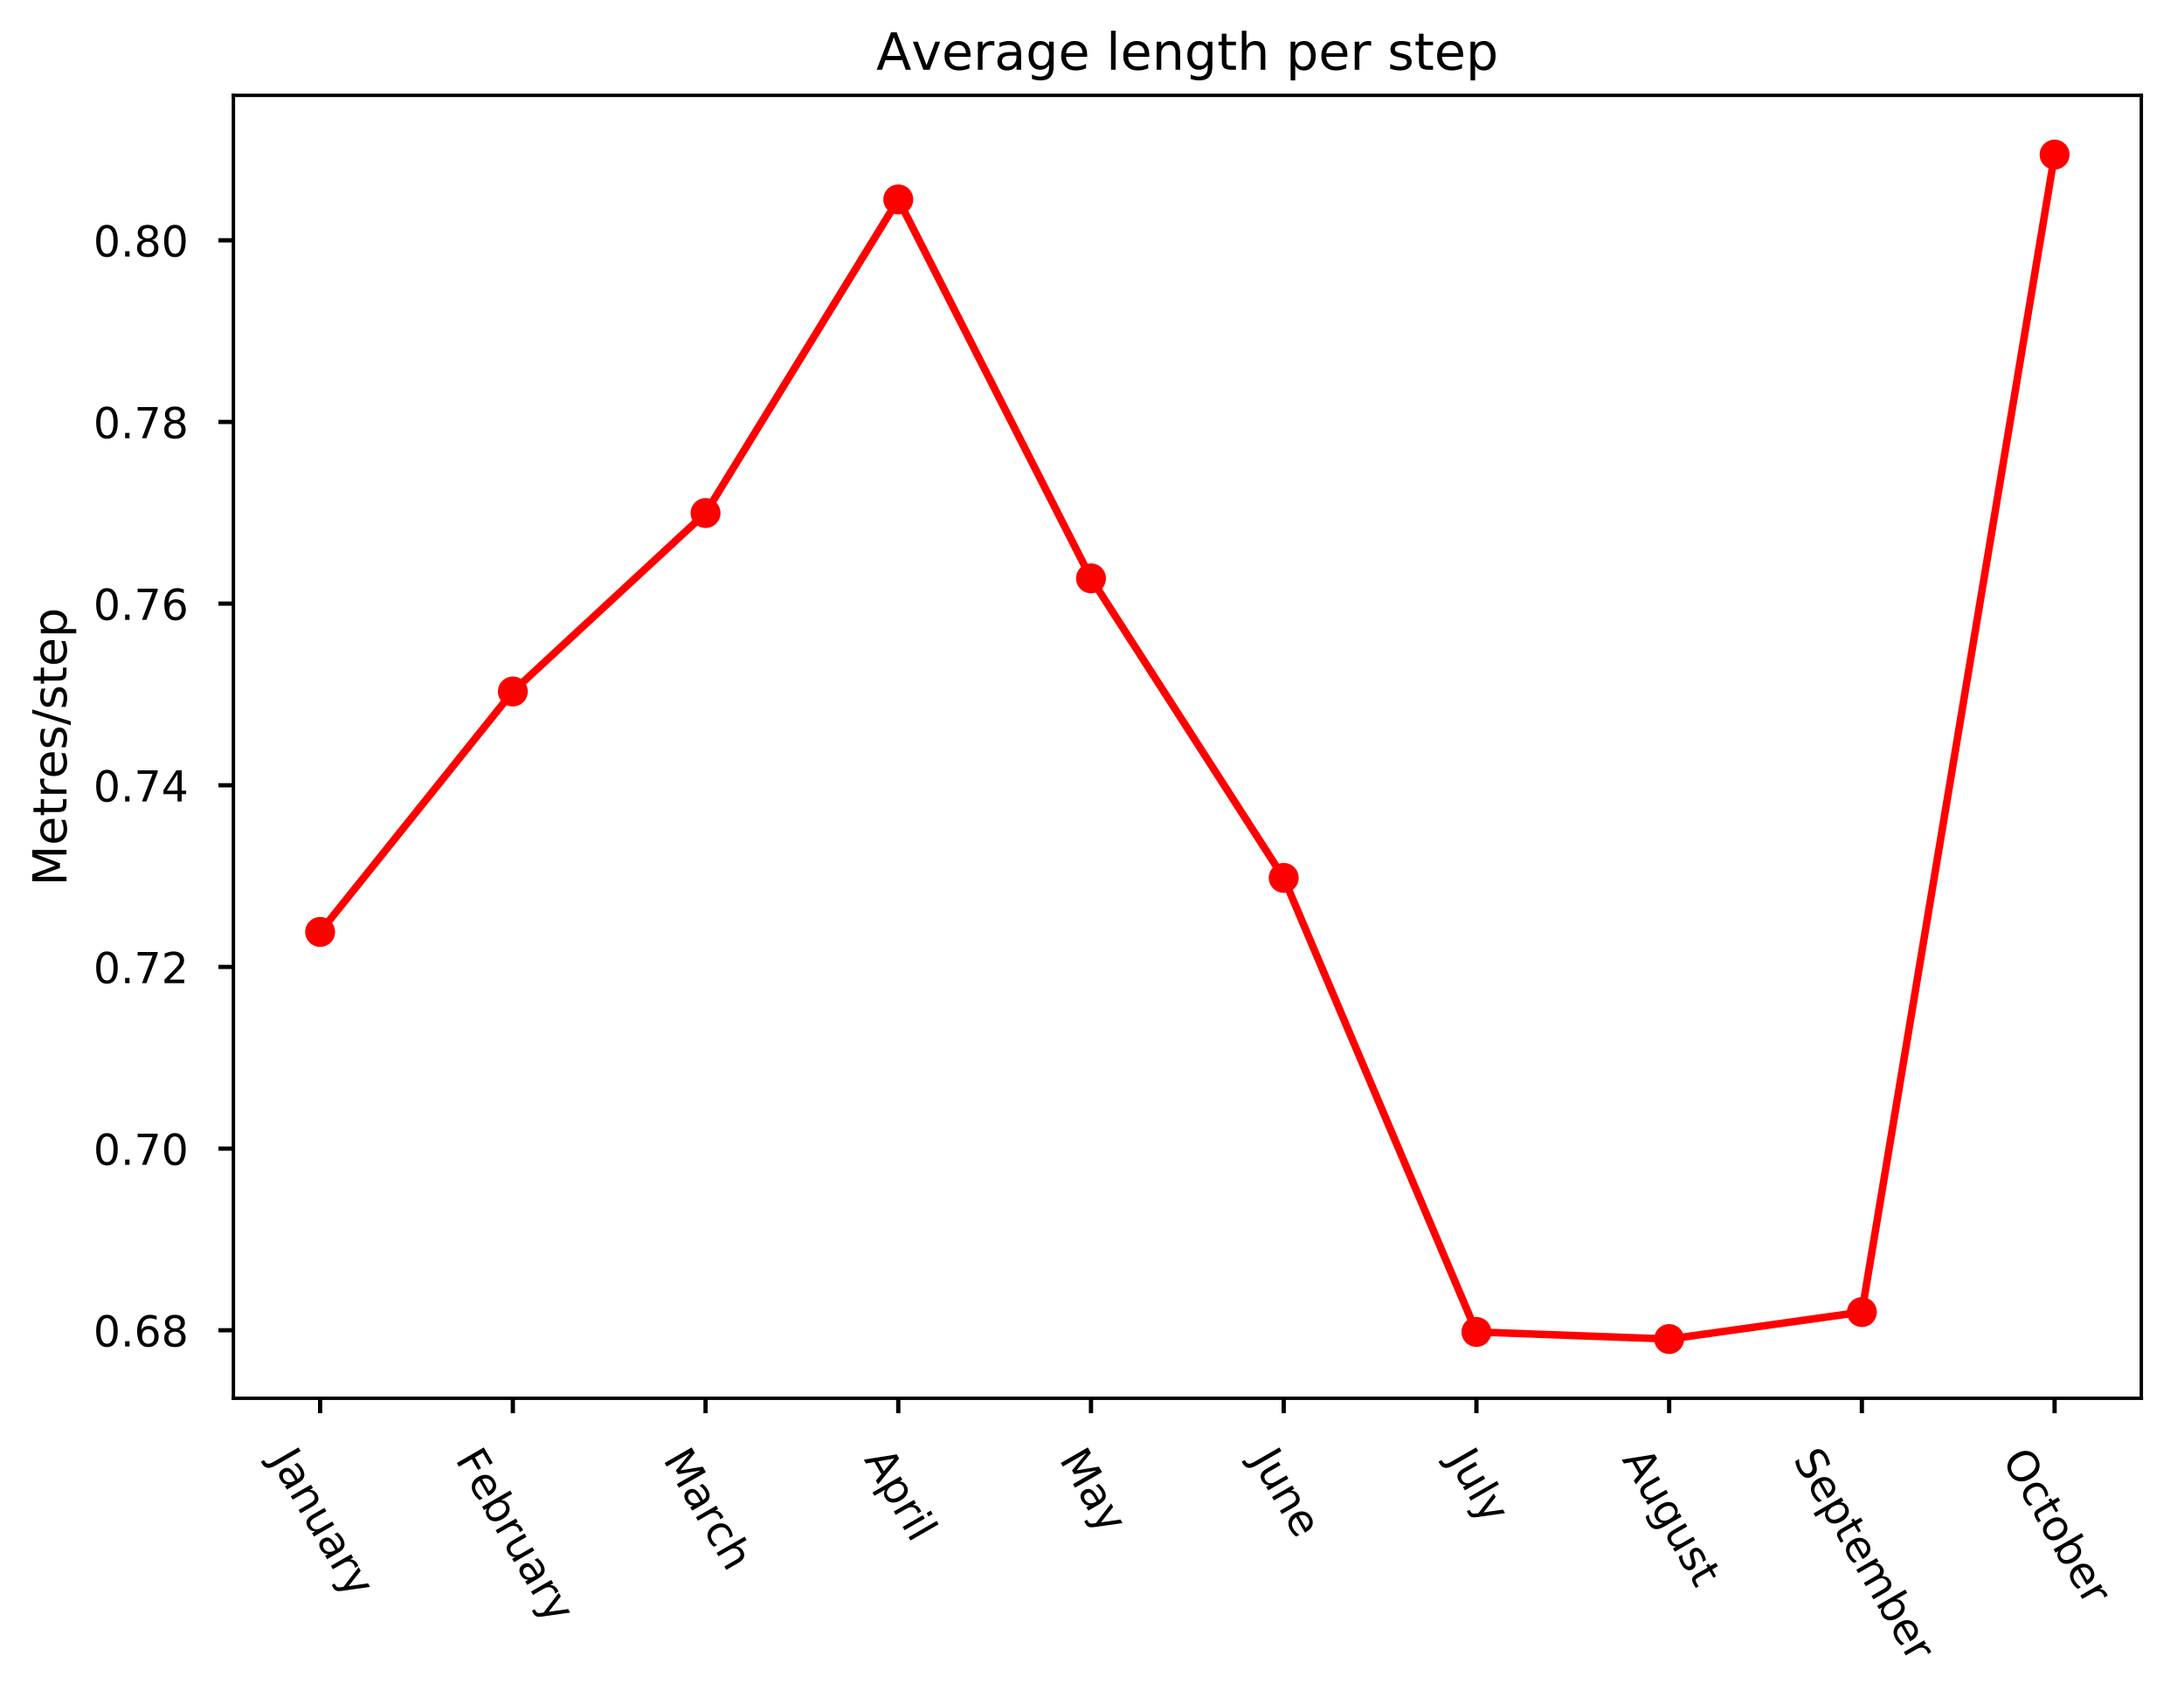
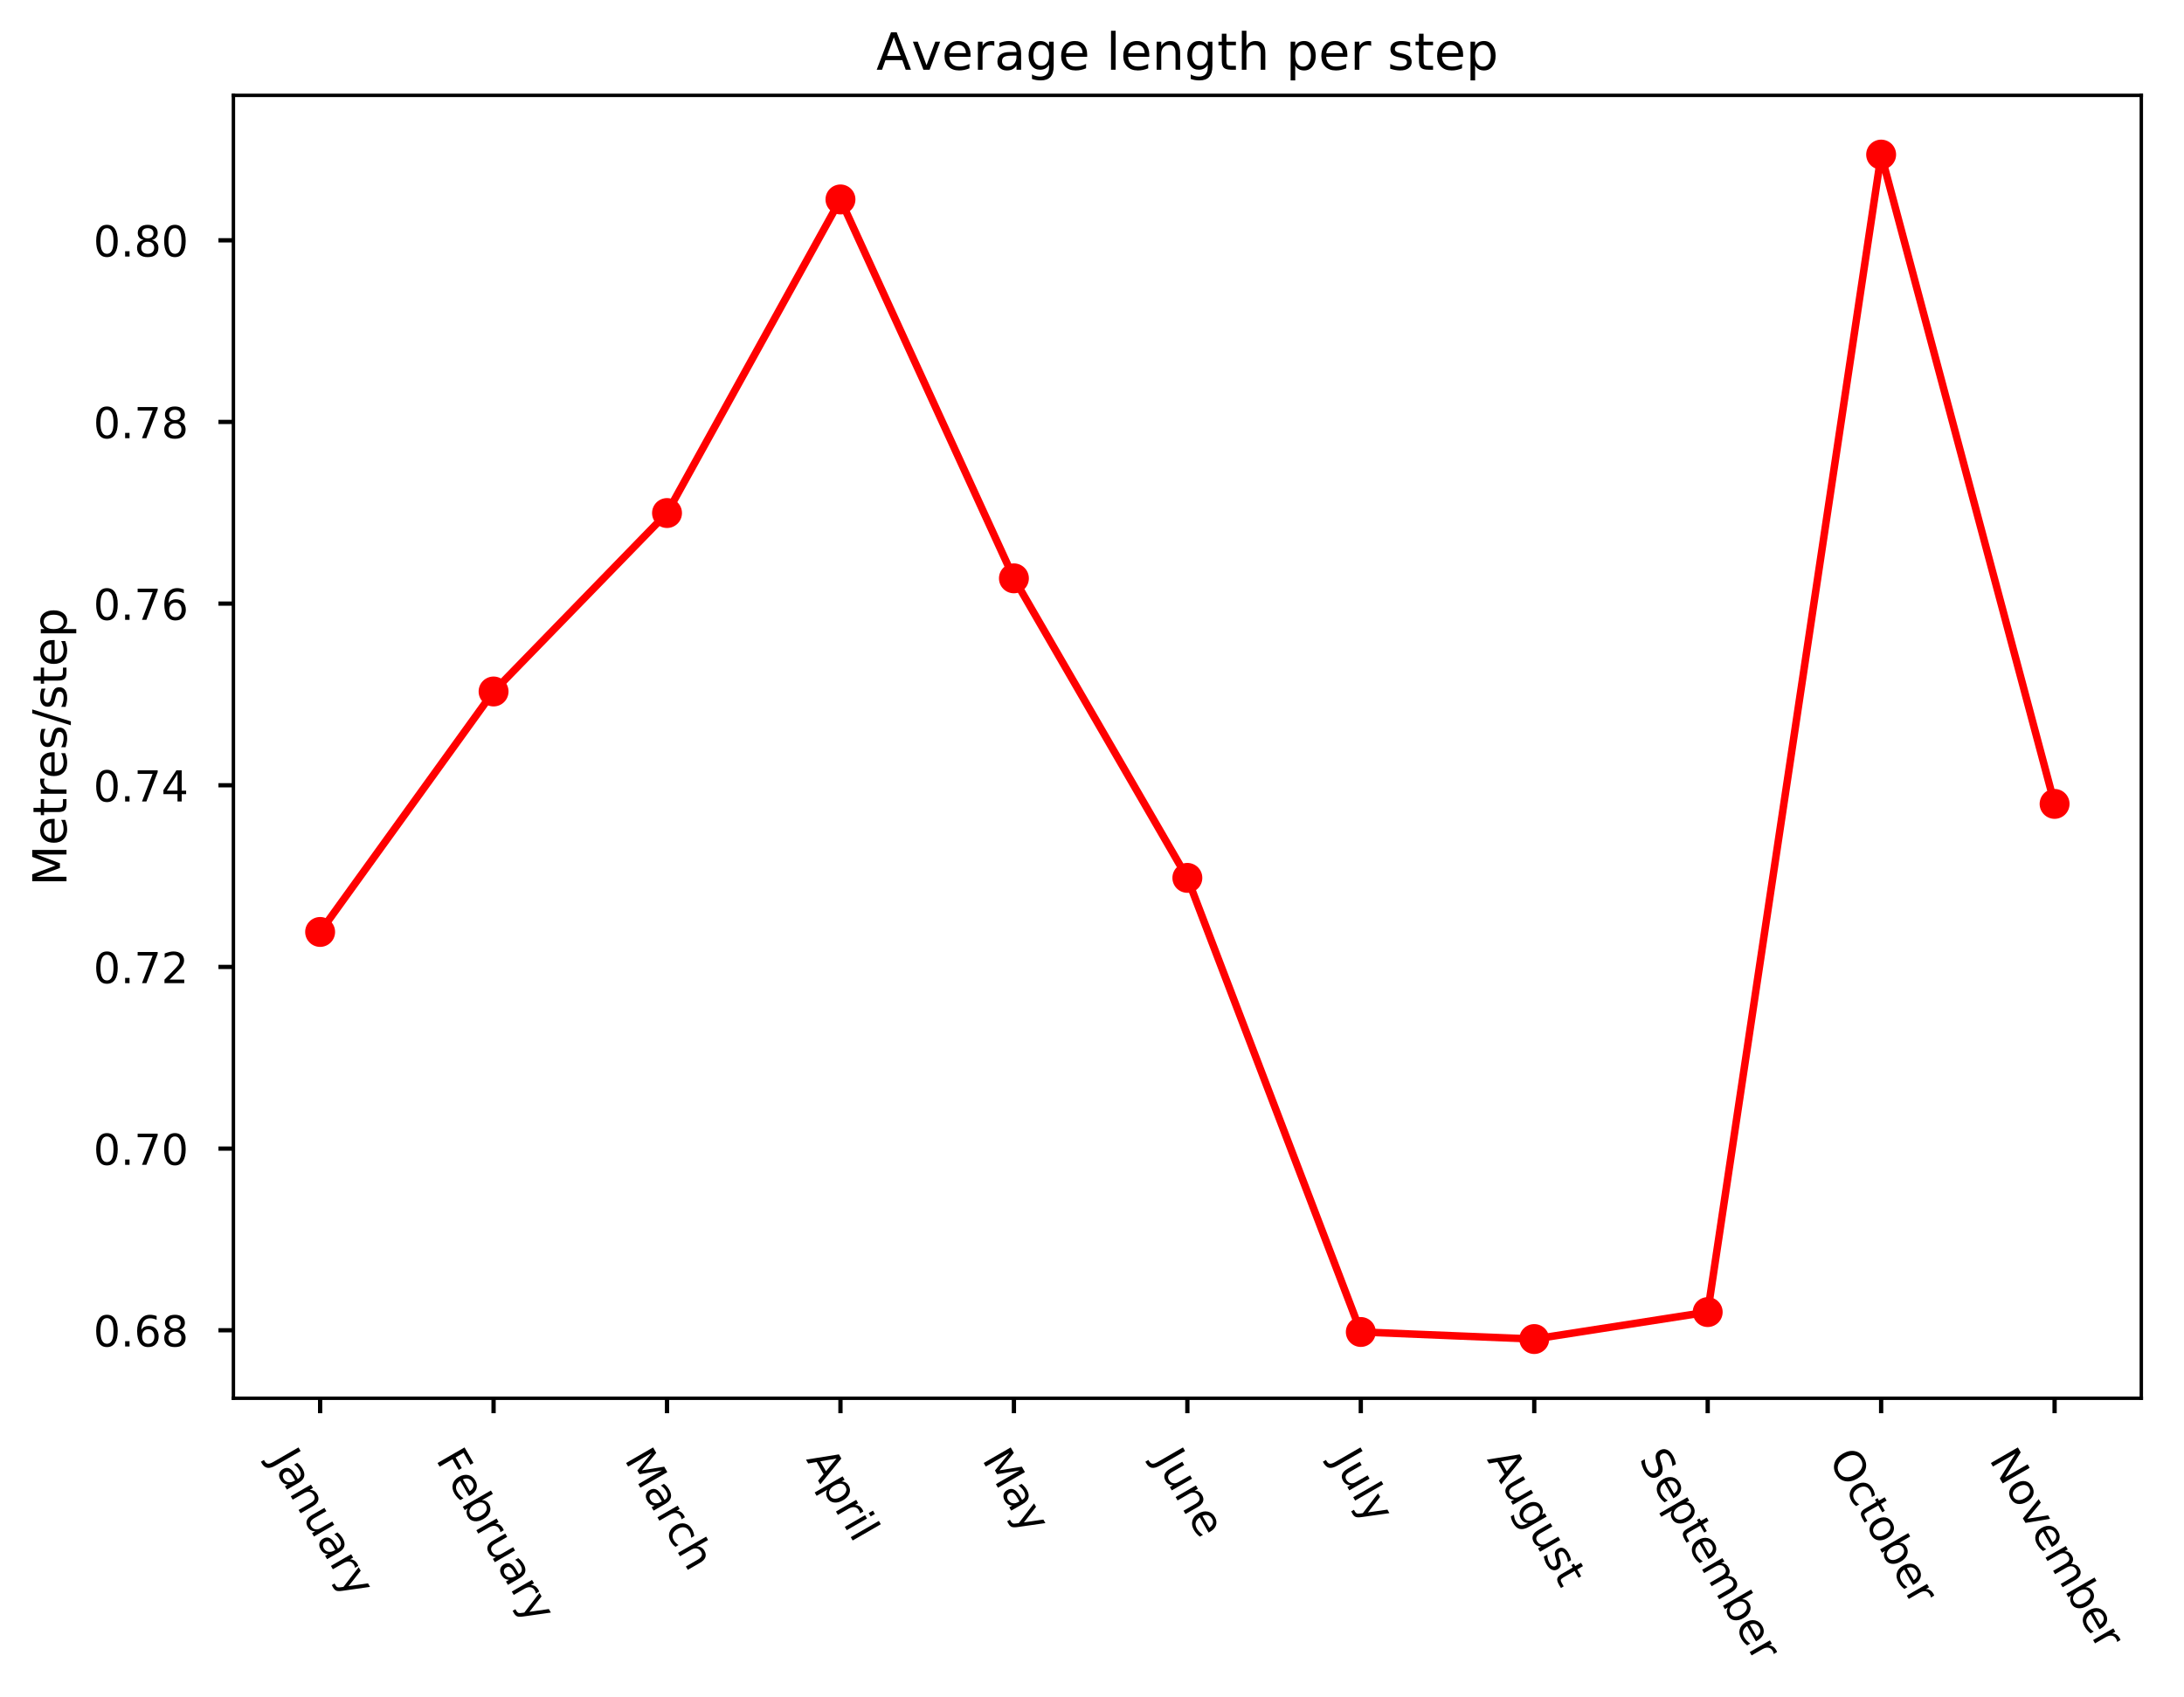
<svg xmlns="http://www.w3.org/2000/svg" xmlns:xlink="http://www.w3.org/1999/xlink" height="397pt" version="1.1" viewBox="0 0 511 397" width="511pt">
  <defs>
    <style type="text/css">
*{stroke-linecap:butt;stroke-linejoin:round;}
  </style>
  </defs>
  <g id="figure_1">
    <g id="patch_1">
      <path d="M 0 397.648  L 511.712 397.648  L 511.712 0  L 0 0  z " style="fill:#ffffff;" />
    </g>
    <g id="axes_1">
      <g id="patch_2">
        <path d="M 54.612 327.238  L 501.012 327.238  L 501.012 22.318  L 54.612 22.318  z " style="fill:#ffffff;" />
      </g>
      <g id="matplotlib.axis_1">
        <g id="xtick_1">
          <g id="line2d_1">
            <defs>
-               <path d="M 0 0  L 0 3.5  " id="m73a1ff2182" style="stroke:#000000;" />
-             </defs>
-             <g>
-               <use style="stroke:#000000;" x="74.902" xlink:href="#m73a1ff2182" y="327.238" />
+               <path d="M 0 0  L 0 3.5  " id="m5d7aeb54e3" style="stroke:#000000;" />
+             </defs>
+             <g>
+               <use style="stroke:#000000;" x="74.902" xlink:href="#m5d7aeb54e3" y="327.238" />
            </g>
          </g>
          <g id="text_1">
            <defs>
              <path d="M 9.812 72.906  L 19.672 72.906  L 19.672 5.078  Q 19.672 -8.109 14.672 -14.062  Q 9.672 -20.016 -1.422 -20.016  L -5.172 -20.016  L -5.172 -11.719  L -2.094 -11.719  Q 4.438 -11.719 7.125 -8.047  Q 9.812 -4.391 9.812 5.078  z " id="DejaVuSans-4a" />
              <path d="M 34.281 27.484  Q 23.391 27.484 19.188 25  Q 14.984 22.516 14.984 16.5  Q 14.984 11.719 18.141 8.906  Q 21.297 6.109 26.703 6.109  Q 34.188 6.109 38.703 11.406  Q 43.219 16.703 43.219 25.484  L 43.219 27.484  z M 52.203 31.203  L 52.203 0  L 43.219 0  L 43.219 8.297  Q 40.141 3.328 35.547 0.953  Q 30.953 -1.422 24.312 -1.422  Q 15.922 -1.422 10.953 3.297  Q 6 8.016 6 15.922  Q 6 25.141 12.172 29.828  Q 18.359 34.516 30.609 34.516  L 43.219 34.516  L 43.219 35.406  Q 43.219 41.609 39.141 45  Q 35.062 48.391 27.688 48.391  Q 23 48.391 18.547 47.266  Q 14.109 46.141 10.016 43.891  L 10.016 52.203  Q 14.938 54.109 19.578 55.047  Q 24.219 56 28.609 56  Q 40.484 56 46.344 49.844  Q 52.203 43.703 52.203 31.203  z " id="DejaVuSans-61" />
              <path d="M 54.891 33.016  L 54.891 0  L 45.906 0  L 45.906 32.719  Q 45.906 40.484 42.875 44.328  Q 39.844 48.188 33.797 48.188  Q 26.516 48.188 22.312 43.547  Q 18.109 38.922 18.109 30.906  L 18.109 0  L 9.078 0  L 9.078 54.688  L 18.109 54.688  L 18.109 46.188  Q 21.344 51.125 25.703 53.562  Q 30.078 56 35.797 56  Q 45.219 56 50.047 50.172  Q 54.891 44.344 54.891 33.016  z " id="DejaVuSans-6e" />
              <path d="M 8.5 21.578  L 8.5 54.688  L 17.484 54.688  L 17.484 21.922  Q 17.484 14.156 20.5 10.266  Q 23.531 6.391 29.594 6.391  Q 36.859 6.391 41.078 11.031  Q 45.312 15.672 45.312 23.688  L 45.312 54.688  L 54.297 54.688  L 54.297 0  L 45.312 0  L 45.312 8.406  Q 42.047 3.422 37.719 1  Q 33.406 -1.422 27.688 -1.422  Q 18.266 -1.422 13.375 4.438  Q 8.5 10.297 8.5 21.578  z M 31.109 56  z " id="DejaVuSans-75" />
              <path d="M 41.109 46.297  Q 39.594 47.172 37.812 47.578  Q 36.031 48 33.891 48  Q 26.266 48 22.188 43.047  Q 18.109 38.094 18.109 28.812  L 18.109 0  L 9.078 0  L 9.078 54.688  L 18.109 54.688  L 18.109 46.188  Q 20.953 51.172 25.484 53.578  Q 30.031 56 36.531 56  Q 37.453 56 38.578 55.875  Q 39.703 55.766 41.062 55.516  z " id="DejaVuSans-72" />
              <path d="M 32.172 -5.078  Q 28.375 -14.844 24.75 -17.812  Q 21.141 -20.797 15.094 -20.797  L 7.906 -20.797  L 7.906 -13.281  L 13.188 -13.281  Q 16.891 -13.281 18.938 -11.516  Q 21 -9.766 23.484 -3.219  L 25.094 0.875  L 2.984 54.688  L 12.5 54.688  L 29.594 11.922  L 46.688 54.688  L 56.203 54.688  z " id="DejaVuSans-79" />
            </defs>
            <g transform="translate(63.03505 341.5373)rotate(-300)scale(0.1 -0.1)">
              <use xlink:href="#DejaVuSans-4a" />
              <use x="29.492" xlink:href="#DejaVuSans-61" />
              <use x="90.771" xlink:href="#DejaVuSans-6e" />
              <use x="154.15" xlink:href="#DejaVuSans-75" />
              <use x="217.529" xlink:href="#DejaVuSans-61" />
              <use x="278.809" xlink:href="#DejaVuSans-72" />
              <use x="319.922" xlink:href="#DejaVuSans-79" />
            </g>
          </g>
        </g>
        <g id="xtick_2">
          <g id="line2d_2">
            <g>
-               <use style="stroke:#000000;" x="119.993" xlink:href="#m73a1ff2182" y="327.238" />
+               <use style="stroke:#000000;" x="115.484" xlink:href="#m5d7aeb54e3" y="327.238" />
            </g>
          </g>
          <g id="text_2">
            <defs>
              <path d="M 9.812 72.906  L 51.703 72.906  L 51.703 64.594  L 19.672 64.594  L 19.672 43.109  L 48.578 43.109  L 48.578 34.812  L 19.672 34.812  L 19.672 0  L 9.812 0  z " id="DejaVuSans-46" />
              <path d="M 56.203 29.594  L 56.203 25.203  L 14.891 25.203  Q 15.484 15.922 20.484 11.062  Q 25.484 6.203 34.422 6.203  Q 39.594 6.203 44.453 7.469  Q 49.312 8.734 54.109 11.281  L 54.109 2.781  Q 49.266 0.734 44.188 -0.344  Q 39.109 -1.422 33.891 -1.422  Q 20.797 -1.422 13.156 6.188  Q 5.516 13.812 5.516 26.812  Q 5.516 40.234 12.766 48.109  Q 20.016 56 32.328 56  Q 43.359 56 49.781 48.891  Q 56.203 41.797 56.203 29.594  z M 47.219 32.234  Q 47.125 39.594 43.094 43.984  Q 39.062 48.391 32.422 48.391  Q 24.906 48.391 20.391 44.141  Q 15.875 39.891 15.188 32.172  z " id="DejaVuSans-65" />
              <path d="M 48.688 27.297  Q 48.688 37.203 44.609 42.844  Q 40.531 48.484 33.406 48.484  Q 26.266 48.484 22.188 42.844  Q 18.109 37.203 18.109 27.297  Q 18.109 17.391 22.188 11.75  Q 26.266 6.109 33.406 6.109  Q 40.531 6.109 44.609 11.75  Q 48.688 17.391 48.688 27.297  z M 18.109 46.391  Q 20.953 51.266 25.266 53.625  Q 29.594 56 35.594 56  Q 45.562 56 51.781 48.094  Q 58.016 40.188 58.016 27.297  Q 58.016 14.406 51.781 6.484  Q 45.562 -1.422 35.594 -1.422  Q 29.594 -1.422 25.266 0.953  Q 20.953 3.328 18.109 8.203  L 18.109 0  L 9.078 0  L 9.078 75.984  L 18.109 75.984  z " id="DejaVuSans-62" />
            </defs>
-             <g transform="translate(106.3908 341.5373)rotate(-300)scale(0.1 -0.1)">
+             <g transform="translate(101.8817 341.5373)rotate(-300)scale(0.1 -0.1)">
              <use xlink:href="#DejaVuSans-46" />
              <use x="57.441" xlink:href="#DejaVuSans-65" />
              <use x="118.965" xlink:href="#DejaVuSans-62" />
              <use x="182.441" xlink:href="#DejaVuSans-72" />
              <use x="223.555" xlink:href="#DejaVuSans-75" />
              <use x="286.934" xlink:href="#DejaVuSans-61" />
              <use x="348.213" xlink:href="#DejaVuSans-72" />
              <use x="389.326" xlink:href="#DejaVuSans-79" />
            </g>
          </g>
        </g>
        <g id="xtick_3">
          <g id="line2d_3">
            <g>
-               <use style="stroke:#000000;" x="165.084" xlink:href="#m73a1ff2182" y="327.238" />
+               <use style="stroke:#000000;" x="156.066" xlink:href="#m5d7aeb54e3" y="327.238" />
            </g>
          </g>
          <g id="text_3">
            <defs>
              <path d="M 9.812 72.906  L 24.516 72.906  L 43.109 23.297  L 61.812 72.906  L 76.516 72.906  L 76.516 0  L 66.891 0  L 66.891 64.016  L 48.094 14.016  L 38.188 14.016  L 19.391 64.016  L 19.391 0  L 9.812 0  z " id="DejaVuSans-4d" />
              <path d="M 48.781 52.594  L 48.781 44.188  Q 44.969 46.297 41.141 47.344  Q 37.312 48.391 33.406 48.391  Q 24.656 48.391 19.812 42.844  Q 14.984 37.312 14.984 27.297  Q 14.984 17.281 19.812 11.734  Q 24.656 6.203 33.406 6.203  Q 37.312 6.203 41.141 7.25  Q 44.969 8.297 48.781 10.406  L 48.781 2.094  Q 45.016 0.344 40.984 -0.531  Q 36.969 -1.422 32.422 -1.422  Q 20.062 -1.422 12.781 6.344  Q 5.516 14.109 5.516 27.297  Q 5.516 40.672 12.859 48.328  Q 20.219 56 33.016 56  Q 37.156 56 41.109 55.141  Q 45.062 54.297 48.781 52.594  z " id="DejaVuSans-63" />
              <path d="M 54.891 33.016  L 54.891 0  L 45.906 0  L 45.906 32.719  Q 45.906 40.484 42.875 44.328  Q 39.844 48.188 33.797 48.188  Q 26.516 48.188 22.312 43.547  Q 18.109 38.922 18.109 30.906  L 18.109 0  L 9.078 0  L 9.078 75.984  L 18.109 75.984  L 18.109 46.188  Q 21.344 51.125 25.703 53.562  Q 30.078 56 35.797 56  Q 45.219 56 50.047 50.172  Q 54.891 44.344 54.891 33.016  z " id="DejaVuSans-68" />
            </defs>
-             <g transform="translate(155.0196 341.5373)rotate(-300)scale(0.1 -0.1)">
+             <g transform="translate(146.0014 341.5373)rotate(-300)scale(0.1 -0.1)">
              <use xlink:href="#DejaVuSans-4d" />
              <use x="86.279" xlink:href="#DejaVuSans-61" />
              <use x="147.559" xlink:href="#DejaVuSans-72" />
              <use x="188.641" xlink:href="#DejaVuSans-63" />
              <use x="243.621" xlink:href="#DejaVuSans-68" />
            </g>
          </g>
        </g>
        <g id="xtick_4">
          <g id="line2d_4">
            <g>
-               <use style="stroke:#000000;" x="210.175" xlink:href="#m73a1ff2182" y="327.238" />
+               <use style="stroke:#000000;" x="196.648" xlink:href="#m5d7aeb54e3" y="327.238" />
            </g>
          </g>
          <g id="text_4">
            <defs>
              <path d="M 34.188 63.188  L 20.797 26.906  L 47.609 26.906  z M 28.609 72.906  L 39.797 72.906  L 67.578 0  L 57.328 0  L 50.688 18.703  L 17.828 18.703  L 11.188 0  L 0.781 0  z " id="DejaVuSans-41" />
              <path d="M 18.109 8.203  L 18.109 -20.797  L 9.078 -20.797  L 9.078 54.688  L 18.109 54.688  L 18.109 46.391  Q 20.953 51.266 25.266 53.625  Q 29.594 56 35.594 56  Q 45.562 56 51.781 48.094  Q 58.016 40.188 58.016 27.297  Q 58.016 14.406 51.781 6.484  Q 45.562 -1.422 35.594 -1.422  Q 29.594 -1.422 25.266 0.953  Q 20.953 3.328 18.109 8.203  z M 48.688 27.297  Q 48.688 37.203 44.609 42.844  Q 40.531 48.484 33.406 48.484  Q 26.266 48.484 22.188 42.844  Q 18.109 37.203 18.109 27.297  Q 18.109 17.391 22.188 11.75  Q 26.266 6.109 33.406 6.109  Q 40.531 6.109 44.609 11.75  Q 48.688 17.391 48.688 27.297  z " id="DejaVuSans-70" />
              <path d="M 9.422 54.688  L 18.406 54.688  L 18.406 0  L 9.422 0  z M 9.422 75.984  L 18.406 75.984  L 18.406 64.594  L 9.422 64.594  z " id="DejaVuSans-69" />
              <path d="M 9.422 75.984  L 18.406 75.984  L 18.406 0  L 9.422 0  z " id="DejaVuSans-6c" />
            </defs>
-             <g transform="translate(202.0714 341.5373)rotate(-300)scale(0.1 -0.1)">
+             <g transform="translate(188.5442 341.5373)rotate(-300)scale(0.1 -0.1)">
              <use xlink:href="#DejaVuSans-41" />
              <use x="68.408" xlink:href="#DejaVuSans-70" />
              <use x="131.885" xlink:href="#DejaVuSans-72" />
              <use x="172.998" xlink:href="#DejaVuSans-69" />
              <use x="200.781" xlink:href="#DejaVuSans-6c" />
            </g>
          </g>
        </g>
        <g id="xtick_5">
          <g id="line2d_5">
            <g>
-               <use style="stroke:#000000;" x="255.266" xlink:href="#m73a1ff2182" y="327.238" />
+               <use style="stroke:#000000;" x="237.23" xlink:href="#m5d7aeb54e3" y="327.238" />
            </g>
          </g>
          <g id="text_5">
-             <g transform="translate(247.7077 341.5373)rotate(-300)scale(0.1 -0.1)">
+             <g transform="translate(229.6713 341.5373)rotate(-300)scale(0.1 -0.1)">
              <use xlink:href="#DejaVuSans-4d" />
              <use x="86.279" xlink:href="#DejaVuSans-61" />
              <use x="147.559" xlink:href="#DejaVuSans-79" />
            </g>
          </g>
        </g>
        <g id="xtick_6">
          <g id="line2d_6">
            <g>
-               <use style="stroke:#000000;" x="300.357" xlink:href="#m73a1ff2182" y="327.238" />
+               <use style="stroke:#000000;" x="277.812" xlink:href="#m5d7aeb54e3" y="327.238" />
            </g>
          </g>
          <g id="text_6">
-             <g transform="translate(292.5228 341.5373)rotate(-300)scale(0.1 -0.1)">
+             <g transform="translate(269.9773 341.5373)rotate(-300)scale(0.1 -0.1)">
              <use xlink:href="#DejaVuSans-4a" />
              <use x="29.492" xlink:href="#DejaVuSans-75" />
              <use x="92.871" xlink:href="#DejaVuSans-6e" />
              <use x="156.25" xlink:href="#DejaVuSans-65" />
            </g>
          </g>
        </g>
        <g id="xtick_7">
          <g id="line2d_7">
            <g>
-               <use style="stroke:#000000;" x="345.448" xlink:href="#m73a1ff2182" y="327.238" />
+               <use style="stroke:#000000;" x="318.393" xlink:href="#m5d7aeb54e3" y="327.238" />
            </g>
          </g>
          <g id="text_7">
-             <g transform="translate(338.5621 341.5373)rotate(-300)scale(0.1 -0.1)">
+             <g transform="translate(311.5076 341.5373)rotate(-300)scale(0.1 -0.1)">
              <use xlink:href="#DejaVuSans-4a" />
              <use x="29.492" xlink:href="#DejaVuSans-75" />
              <use x="92.871" xlink:href="#DejaVuSans-6c" />
              <use x="120.654" xlink:href="#DejaVuSans-79" />
            </g>
          </g>
        </g>
        <g id="xtick_8">
          <g id="line2d_8">
            <g>
-               <use style="stroke:#000000;" x="390.539" xlink:href="#m73a1ff2182" y="327.238" />
+               <use style="stroke:#000000;" x="358.975" xlink:href="#m5d7aeb54e3" y="327.238" />
            </g>
          </g>
          <g id="text_8">
            <defs>
              <path d="M 45.406 27.984  Q 45.406 37.75 41.375 43.109  Q 37.359 48.484 30.078 48.484  Q 22.859 48.484 18.828 43.109  Q 14.797 37.75 14.797 27.984  Q 14.797 18.266 18.828 12.891  Q 22.859 7.516 30.078 7.516  Q 37.359 7.516 41.375 12.891  Q 45.406 18.266 45.406 27.984  z M 54.391 6.781  Q 54.391 -7.172 48.188 -13.984  Q 42 -20.797 29.203 -20.797  Q 24.469 -20.797 20.266 -20.094  Q 16.062 -19.391 12.109 -17.922  L 12.109 -9.188  Q 16.062 -11.328 19.922 -12.344  Q 23.781 -13.375 27.781 -13.375  Q 36.625 -13.375 41.016 -8.766  Q 45.406 -4.156 45.406 5.172  L 45.406 9.625  Q 42.625 4.781 38.281 2.391  Q 33.938 0 27.875 0  Q 17.828 0 11.672 7.656  Q 5.516 15.328 5.516 27.984  Q 5.516 40.672 11.672 48.328  Q 17.828 56 27.875 56  Q 33.938 56 38.281 53.609  Q 42.625 51.219 45.406 46.391  L 45.406 54.688  L 54.391 54.688  z " id="DejaVuSans-67" />
              <path d="M 44.281 53.078  L 44.281 44.578  Q 40.484 46.531 36.375 47.5  Q 32.281 48.484 27.875 48.484  Q 21.188 48.484 17.844 46.438  Q 14.5 44.391 14.5 40.281  Q 14.5 37.156 16.891 35.375  Q 19.281 33.594 26.516 31.984  L 29.594 31.297  Q 39.156 29.25 43.188 25.516  Q 47.219 21.781 47.219 15.094  Q 47.219 7.469 41.188 3.016  Q 35.156 -1.422 24.609 -1.422  Q 20.219 -1.422 15.453 -0.562  Q 10.688 0.297 5.422 2  L 5.422 11.281  Q 10.406 8.688 15.234 7.391  Q 20.062 6.109 24.812 6.109  Q 31.156 6.109 34.562 8.281  Q 37.984 10.453 37.984 14.406  Q 37.984 18.062 35.516 20.016  Q 33.062 21.969 24.703 23.781  L 21.578 24.516  Q 13.234 26.266 9.516 29.906  Q 5.812 33.547 5.812 39.891  Q 5.812 47.609 11.281 51.797  Q 16.75 56 26.812 56  Q 31.781 56 36.172 55.266  Q 40.578 54.547 44.281 53.078  z " id="DejaVuSans-73" />
              <path d="M 18.312 70.219  L 18.312 54.688  L 36.812 54.688  L 36.812 47.703  L 18.312 47.703  L 18.312 18.016  Q 18.312 11.328 20.141 9.422  Q 21.969 7.516 27.594 7.516  L 36.812 7.516  L 36.812 0  L 27.594 0  Q 17.188 0 13.234 3.875  Q 9.281 7.766 9.281 18.016  L 9.281 47.703  L 2.688 47.703  L 2.688 54.688  L 9.281 54.688  L 9.281 70.219  z " id="DejaVuSans-74" />
            </defs>
-             <g transform="translate(379.4007 341.5373)rotate(-300)scale(0.1 -0.1)">
+             <g transform="translate(347.8371 341.5373)rotate(-300)scale(0.1 -0.1)">
              <use xlink:href="#DejaVuSans-41" />
              <use x="68.408" xlink:href="#DejaVuSans-75" />
              <use x="131.787" xlink:href="#DejaVuSans-67" />
              <use x="195.264" xlink:href="#DejaVuSans-75" />
              <use x="258.643" xlink:href="#DejaVuSans-73" />
              <use x="310.742" xlink:href="#DejaVuSans-74" />
            </g>
          </g>
        </g>
        <g id="xtick_9">
          <g id="line2d_9">
            <g>
-               <use style="stroke:#000000;" x="435.63" xlink:href="#m73a1ff2182" y="327.238" />
+               <use style="stroke:#000000;" x="399.557" xlink:href="#m5d7aeb54e3" y="327.238" />
            </g>
          </g>
          <g id="text_9">
            <defs>
              <path d="M 53.516 70.516  L 53.516 60.891  Q 47.906 63.578 42.922 64.891  Q 37.938 66.219 33.297 66.219  Q 25.25 66.219 20.875 63.094  Q 16.5 59.969 16.5 54.203  Q 16.5 49.359 19.406 46.891  Q 22.312 44.438 30.422 42.922  L 36.375 41.703  Q 47.406 39.594 52.656 34.297  Q 57.906 29 57.906 20.125  Q 57.906 9.516 50.797 4.047  Q 43.703 -1.422 29.984 -1.422  Q 24.812 -1.422 18.969 -0.25  Q 13.141 0.922 6.891 3.219  L 6.891 13.375  Q 12.891 10.016 18.656 8.297  Q 24.422 6.594 29.984 6.594  Q 38.422 6.594 43.016 9.906  Q 47.609 13.234 47.609 19.391  Q 47.609 24.75 44.312 27.781  Q 41.016 30.812 33.5 32.328  L 27.484 33.5  Q 16.453 35.688 11.516 40.375  Q 6.594 45.062 6.594 53.422  Q 6.594 63.094 13.406 68.656  Q 20.219 74.219 32.172 74.219  Q 37.312 74.219 42.625 73.281  Q 47.953 72.359 53.516 70.516  z " id="DejaVuSans-53" />
              <path d="M 52 44.188  Q 55.375 50.25 60.062 53.125  Q 64.75 56 71.094 56  Q 79.641 56 84.281 50.016  Q 88.922 44.047 88.922 33.016  L 88.922 0  L 79.891 0  L 79.891 32.719  Q 79.891 40.578 77.094 44.375  Q 74.312 48.188 68.609 48.188  Q 61.625 48.188 57.562 43.547  Q 53.516 38.922 53.516 30.906  L 53.516 0  L 44.484 0  L 44.484 32.719  Q 44.484 40.625 41.703 44.406  Q 38.922 48.188 33.109 48.188  Q 26.219 48.188 22.156 43.531  Q 18.109 38.875 18.109 30.906  L 18.109 0  L 9.078 0  L 9.078 54.688  L 18.109 54.688  L 18.109 46.188  Q 21.188 51.219 25.484 53.609  Q 29.781 56 35.688 56  Q 41.656 56 45.828 52.969  Q 50 49.953 52 44.188  z " id="DejaVuSans-6d" />
            </defs>
-             <g transform="translate(419.4209 341.5373)rotate(-300)scale(0.1 -0.1)">
+             <g transform="translate(383.3482 341.5373)rotate(-300)scale(0.1 -0.1)">
              <use xlink:href="#DejaVuSans-53" />
              <use x="63.477" xlink:href="#DejaVuSans-65" />
              <use x="125" xlink:href="#DejaVuSans-70" />
              <use x="188.477" xlink:href="#DejaVuSans-74" />
              <use x="227.686" xlink:href="#DejaVuSans-65" />
              <use x="289.209" xlink:href="#DejaVuSans-6d" />
              <use x="386.621" xlink:href="#DejaVuSans-62" />
              <use x="450.098" xlink:href="#DejaVuSans-65" />
              <use x="511.621" xlink:href="#DejaVuSans-72" />
            </g>
          </g>
        </g>
        <g id="xtick_10">
          <g id="line2d_10">
            <g>
-               <use style="stroke:#000000;" x="480.721" xlink:href="#m73a1ff2182" y="327.238" />
+               <use style="stroke:#000000;" x="440.139" xlink:href="#m5d7aeb54e3" y="327.238" />
            </g>
          </g>
          <g id="text_10">
            <defs>
              <path d="M 39.406 66.219  Q 28.656 66.219 22.328 58.203  Q 16.016 50.203 16.016 36.375  Q 16.016 22.609 22.328 14.594  Q 28.656 6.594 39.406 6.594  Q 50.141 6.594 56.422 14.594  Q 62.703 22.609 62.703 36.375  Q 62.703 50.203 56.422 58.203  Q 50.141 66.219 39.406 66.219  z M 39.406 74.219  Q 54.734 74.219 63.906 63.938  Q 73.094 53.656 73.094 36.375  Q 73.094 19.141 63.906 8.859  Q 54.734 -1.422 39.406 -1.422  Q 24.031 -1.422 14.812 8.828  Q 5.609 19.094 5.609 36.375  Q 5.609 53.656 14.812 63.938  Q 24.031 74.219 39.406 74.219  z " id="DejaVuSans-4f" />
              <path d="M 30.609 48.391  Q 23.391 48.391 19.188 42.75  Q 14.984 37.109 14.984 27.297  Q 14.984 17.484 19.156 11.844  Q 23.344 6.203 30.609 6.203  Q 37.797 6.203 41.984 11.859  Q 46.188 17.531 46.188 27.297  Q 46.188 37.016 41.984 42.703  Q 37.797 48.391 30.609 48.391  z M 30.609 56  Q 42.328 56 49.016 48.375  Q 55.719 40.766 55.719 27.297  Q 55.719 13.875 49.016 6.219  Q 42.328 -1.422 30.609 -1.422  Q 18.844 -1.422 12.172 6.219  Q 5.516 13.875 5.516 27.297  Q 5.516 40.766 12.172 48.375  Q 18.844 56 30.609 56  z " id="DejaVuSans-6f" />
            </defs>
-             <g transform="translate(468.3255 341.5373)rotate(-300)scale(0.1 -0.1)">
+             <g transform="translate(427.7437 341.5373)rotate(-300)scale(0.1 -0.1)">
              <use xlink:href="#DejaVuSans-4f" />
              <use x="78.711" xlink:href="#DejaVuSans-63" />
              <use x="133.691" xlink:href="#DejaVuSans-74" />
              <use x="172.9" xlink:href="#DejaVuSans-6f" />
              <use x="234.082" xlink:href="#DejaVuSans-62" />
              <use x="297.559" xlink:href="#DejaVuSans-65" />
              <use x="359.082" xlink:href="#DejaVuSans-72" />
            </g>
          </g>
        </g>
+         <g id="xtick_11">
+           <g id="line2d_11">
+             <g>
+               <use style="stroke:#000000;" x="480.721" xlink:href="#m5d7aeb54e3" y="327.238" />
+             </g>
+           </g>
+           <g id="text_11">
+             <defs>
+               <path d="M 9.812 72.906  L 23.094 72.906  L 55.422 11.922  L 55.422 72.906  L 64.984 72.906  L 64.984 0  L 51.703 0  L 19.391 60.984  L 19.391 0  L 9.812 0  z " id="DejaVuSans-4e" />
+               <path d="M 2.984 54.688  L 12.5 54.688  L 29.594 8.797  L 46.688 54.688  L 56.203 54.688  L 35.688 0  L 23.484 0  z " id="DejaVuSans-76" />
+             </defs>
+             <g transform="translate(465.3247 341.5373)rotate(-300)scale(0.1 -0.1)">
+               <use xlink:href="#DejaVuSans-4e" />
+               <use x="74.805" xlink:href="#DejaVuSans-6f" />
+               <use x="135.986" xlink:href="#DejaVuSans-76" />
+               <use x="195.166" xlink:href="#DejaVuSans-65" />
+               <use x="256.689" xlink:href="#DejaVuSans-6d" />
+               <use x="354.102" xlink:href="#DejaVuSans-62" />
+               <use x="417.578" xlink:href="#DejaVuSans-65" />
+               <use x="479.102" xlink:href="#DejaVuSans-72" />
+             </g>
+           </g>
+         </g>
      </g>
      <g id="matplotlib.axis_2">
        <g id="ytick_1">
-           <g id="line2d_11">
-             <defs>
-               <path d="M 0 0  L -3.5 0  " id="m97a7248966" style="stroke:#000000;" />
-             </defs>
-             <g>
-               <use style="stroke:#000000;" x="54.612" xlink:href="#m97a7248966" y="311.319" />
-             </g>
-           </g>
-           <g id="text_11">
+           <g id="line2d_12">
+             <defs>
+               <path d="M 0 0  L -3.5 0  " id="m32693e7ae5" style="stroke:#000000;" />
+             </defs>
+             <g>
+               <use style="stroke:#000000;" x="54.612" xlink:href="#m32693e7ae5" y="311.319" />
+             </g>
+           </g>
+           <g id="text_12">
            <defs>
              <path d="M 31.781 66.406  Q 24.172 66.406 20.328 58.906  Q 16.5 51.422 16.5 36.375  Q 16.5 21.391 20.328 13.891  Q 24.172 6.391 31.781 6.391  Q 39.453 6.391 43.281 13.891  Q 47.125 21.391 47.125 36.375  Q 47.125 51.422 43.281 58.906  Q 39.453 66.406 31.781 66.406  z M 31.781 74.219  Q 44.047 74.219 50.516 64.516  Q 56.984 54.828 56.984 36.375  Q 56.984 17.969 50.516 8.266  Q 44.047 -1.422 31.781 -1.422  Q 19.531 -1.422 13.062 8.266  Q 6.594 17.969 6.594 36.375  Q 6.594 54.828 13.062 64.516  Q 19.531 74.219 31.781 74.219  z " id="DejaVuSans-30" />
              <path d="M 10.688 12.406  L 21 12.406  L 21 0  L 10.688 0  z " id="DejaVuSans-2e" />
              <path d="M 33.016 40.375  Q 26.375 40.375 22.484 35.828  Q 18.609 31.297 18.609 23.391  Q 18.609 15.531 22.484 10.953  Q 26.375 6.391 33.016 6.391  Q 39.656 6.391 43.531 10.953  Q 47.406 15.531 47.406 23.391  Q 47.406 31.297 43.531 35.828  Q 39.656 40.375 33.016 40.375  z M 52.594 71.297  L 52.594 62.312  Q 48.875 64.062 45.094 64.984  Q 41.312 65.922 37.594 65.922  Q 27.828 65.922 22.672 59.328  Q 17.531 52.734 16.797 39.406  Q 19.672 43.656 24.016 45.922  Q 28.375 48.188 33.594 48.188  Q 44.578 48.188 50.953 41.516  Q 57.328 34.859 57.328 23.391  Q 57.328 12.156 50.688 5.359  Q 44.047 -1.422 33.016 -1.422  Q 20.359 -1.422 13.672 8.266  Q 6.984 17.969 6.984 36.375  Q 6.984 53.656 15.188 63.938  Q 23.391 74.219 37.203 74.219  Q 40.922 74.219 44.703 73.484  Q 48.484 72.75 52.594 71.297  z " id="DejaVuSans-36" />
              <path d="M 31.781 34.625  Q 24.75 34.625 20.719 30.859  Q 16.703 27.094 16.703 20.516  Q 16.703 13.922 20.719 10.156  Q 24.75 6.391 31.781 6.391  Q 38.812 6.391 42.859 10.172  Q 46.922 13.969 46.922 20.516  Q 46.922 27.094 42.891 30.859  Q 38.875 34.625 31.781 34.625  z M 21.922 38.812  Q 15.578 40.375 12.031 44.719  Q 8.5 49.078 8.5 55.328  Q 8.5 64.062 14.719 69.141  Q 20.953 74.219 31.781 74.219  Q 42.672 74.219 48.875 69.141  Q 55.078 64.062 55.078 55.328  Q 55.078 49.078 51.531 44.719  Q 48 40.375 41.703 38.812  Q 48.828 37.156 52.797 32.312  Q 56.781 27.484 56.781 20.516  Q 56.781 9.906 50.312 4.234  Q 43.844 -1.422 31.781 -1.422  Q 19.734 -1.422 13.25 4.234  Q 6.781 9.906 6.781 20.516  Q 6.781 27.484 10.781 32.312  Q 14.797 37.156 21.922 38.812  z M 18.312 54.391  Q 18.312 48.734 21.844 45.562  Q 25.391 42.391 31.781 42.391  Q 38.141 42.391 41.719 45.562  Q 45.312 48.734 45.312 54.391  Q 45.312 60.062 41.719 63.234  Q 38.141 66.406 31.781 66.406  Q 25.391 66.406 21.844 63.234  Q 18.312 60.062 18.312 54.391  z " id="DejaVuSans-38" />
            </defs>
            <g transform="translate(21.84594 315.1178)scale(0.1 -0.1)">
              <use xlink:href="#DejaVuSans-30" />
              <use x="63.623" xlink:href="#DejaVuSans-2e" />
              <use x="95.41" xlink:href="#DejaVuSans-36" />
              <use x="159.033" xlink:href="#DejaVuSans-38" />
            </g>
          </g>
        </g>
        <g id="ytick_2">
-           <g id="line2d_12">
-             <g>
-               <use style="stroke:#000000;" x="54.612" xlink:href="#m97a7248966" y="268.805" />
-             </g>
-           </g>
-           <g id="text_12">
+           <g id="line2d_13">
+             <g>
+               <use style="stroke:#000000;" x="54.612" xlink:href="#m32693e7ae5" y="268.805" />
+             </g>
+           </g>
+           <g id="text_13">
            <defs>
              <path d="M 8.203 72.906  L 55.078 72.906  L 55.078 68.703  L 28.609 0  L 18.312 0  L 43.219 64.594  L 8.203 64.594  z " id="DejaVuSans-37" />
            </defs>
            <g transform="translate(21.84594 272.6039)scale(0.1 -0.1)">
              <use xlink:href="#DejaVuSans-30" />
              <use x="63.623" xlink:href="#DejaVuSans-2e" />
              <use x="95.41" xlink:href="#DejaVuSans-37" />
              <use x="159.033" xlink:href="#DejaVuSans-30" />
            </g>
          </g>
        </g>
        <g id="ytick_3">
-           <g id="line2d_13">
-             <g>
-               <use style="stroke:#000000;" x="54.612" xlink:href="#m97a7248966" y="226.291" />
-             </g>
-           </g>
-           <g id="text_13">
+           <g id="line2d_14">
+             <g>
+               <use style="stroke:#000000;" x="54.612" xlink:href="#m32693e7ae5" y="226.291" />
+             </g>
+           </g>
+           <g id="text_14">
            <defs>
              <path d="M 19.188 8.297  L 53.609 8.297  L 53.609 0  L 7.328 0  L 7.328 8.297  Q 12.938 14.109 22.625 23.891  Q 32.328 33.688 34.812 36.531  Q 39.547 41.844 41.422 45.531  Q 43.312 49.219 43.312 52.781  Q 43.312 58.594 39.234 62.25  Q 35.156 65.922 28.609 65.922  Q 23.969 65.922 18.812 64.312  Q 13.672 62.703 7.812 59.422  L 7.812 69.391  Q 13.766 71.781 18.938 73  Q 24.125 74.219 28.422 74.219  Q 39.75 74.219 46.484 68.547  Q 53.219 62.891 53.219 53.422  Q 53.219 48.922 51.531 44.891  Q 49.859 40.875 45.406 35.406  Q 44.188 33.984 37.641 27.219  Q 31.109 20.453 19.188 8.297  z " id="DejaVuSans-32" />
            </defs>
            <g transform="translate(21.84594 230.0901)scale(0.1 -0.1)">
              <use xlink:href="#DejaVuSans-30" />
              <use x="63.623" xlink:href="#DejaVuSans-2e" />
              <use x="95.41" xlink:href="#DejaVuSans-37" />
              <use x="159.033" xlink:href="#DejaVuSans-32" />
            </g>
          </g>
        </g>
        <g id="ytick_4">
-           <g id="line2d_14">
-             <g>
-               <use style="stroke:#000000;" x="54.612" xlink:href="#m97a7248966" y="183.777" />
-             </g>
-           </g>
-           <g id="text_14">
+           <g id="line2d_15">
+             <g>
+               <use style="stroke:#000000;" x="54.612" xlink:href="#m32693e7ae5" y="183.777" />
+             </g>
+           </g>
+           <g id="text_15">
            <defs>
              <path d="M 37.797 64.312  L 12.891 25.391  L 37.797 25.391  z M 35.203 72.906  L 47.609 72.906  L 47.609 25.391  L 58.016 25.391  L 58.016 17.188  L 47.609 17.188  L 47.609 0  L 37.797 0  L 37.797 17.188  L 4.891 17.188  L 4.891 26.703  z " id="DejaVuSans-34" />
            </defs>
            <g transform="translate(21.84594 187.5763)scale(0.1 -0.1)">
              <use xlink:href="#DejaVuSans-30" />
              <use x="63.623" xlink:href="#DejaVuSans-2e" />
              <use x="95.41" xlink:href="#DejaVuSans-37" />
              <use x="159.033" xlink:href="#DejaVuSans-34" />
            </g>
          </g>
        </g>
        <g id="ytick_5">
-           <g id="line2d_15">
-             <g>
-               <use style="stroke:#000000;" x="54.612" xlink:href="#m97a7248966" y="141.263" />
-             </g>
-           </g>
-           <g id="text_15">
+           <g id="line2d_16">
+             <g>
+               <use style="stroke:#000000;" x="54.612" xlink:href="#m32693e7ae5" y="141.263" />
+             </g>
+           </g>
+           <g id="text_16">
            <g transform="translate(21.84594 145.0624)scale(0.1 -0.1)">
              <use xlink:href="#DejaVuSans-30" />
              <use x="63.623" xlink:href="#DejaVuSans-2e" />
              <use x="95.41" xlink:href="#DejaVuSans-37" />
              <use x="159.033" xlink:href="#DejaVuSans-36" />
            </g>
          </g>
        </g>
        <g id="ytick_6">
-           <g id="line2d_16">
-             <g>
-               <use style="stroke:#000000;" x="54.612" xlink:href="#m97a7248966" y="98.749" />
-             </g>
-           </g>
-           <g id="text_16">
+           <g id="line2d_17">
+             <g>
+               <use style="stroke:#000000;" x="54.612" xlink:href="#m32693e7ae5" y="98.749" />
+             </g>
+           </g>
+           <g id="text_17">
            <g transform="translate(21.84594 102.5486)scale(0.1 -0.1)">
              <use xlink:href="#DejaVuSans-30" />
              <use x="63.623" xlink:href="#DejaVuSans-2e" />
              <use x="95.41" xlink:href="#DejaVuSans-37" />
              <use x="159.033" xlink:href="#DejaVuSans-38" />
            </g>
          </g>
        </g>
        <g id="ytick_7">
-           <g id="line2d_17">
-             <g>
-               <use style="stroke:#000000;" x="54.612" xlink:href="#m97a7248966" y="56.236" />
-             </g>
-           </g>
-           <g id="text_17">
+           <g id="line2d_18">
+             <g>
+               <use style="stroke:#000000;" x="54.612" xlink:href="#m32693e7ae5" y="56.236" />
+             </g>
+           </g>
+           <g id="text_18">
            <g transform="translate(21.84594 60.03475)scale(0.1 -0.1)">
              <use xlink:href="#DejaVuSans-30" />
              <use x="63.623" xlink:href="#DejaVuSans-2e" />
              <use x="95.41" xlink:href="#DejaVuSans-38" />
              <use x="159.033" xlink:href="#DejaVuSans-30" />
            </g>
          </g>
        </g>
-         <g id="text_18">
+         <g id="text_19">
          <defs>
            <path d="M 25.391 72.906  L 33.688 72.906  L 8.297 -9.281  L 0 -9.281  z " id="DejaVuSans-2f" />
          </defs>
          <g transform="translate(15.55828 207.3227)rotate(-90)scale(0.11 -0.11)">
            <use xlink:href="#DejaVuSans-4d" />
            <use x="86.279" xlink:href="#DejaVuSans-65" />
            <use x="147.803" xlink:href="#DejaVuSans-74" />
            <use x="187.012" xlink:href="#DejaVuSans-72" />
            <use x="228.094" xlink:href="#DejaVuSans-65" />
            <use x="289.617" xlink:href="#DejaVuSans-73" />
            <use x="341.717" xlink:href="#DejaVuSans-2f" />
            <use x="375.408" xlink:href="#DejaVuSans-73" />
            <use x="427.508" xlink:href="#DejaVuSans-74" />
            <use x="466.717" xlink:href="#DejaVuSans-65" />
            <use x="528.24" xlink:href="#DejaVuSans-70" />
          </g>
        </g>
      </g>
-       <g id="line2d_18">
-         <path clip-path="url(#pe1103d6308)" d="M 74.902 218.105  L 119.993 161.827  L 165.084 120.068  L 210.175 46.672  L 255.266 135.35  L 300.357 205.449  L 345.448 311.723  L 390.539 313.378  L 435.63 307.066  L 480.721 36.178  " style="fill:none;stroke:#ff0000;stroke-linecap:square;stroke-width:1.75;" />
+       <g id="line2d_19">
+         <path clip-path="url(#pb06b0e53db)" d="M 74.902 218.105  L 115.484 161.827  L 156.066 120.068  L 196.648 46.672  L 237.23 135.35  L 277.812 205.449  L 318.393 311.723  L 358.975 313.378  L 399.557 307.066  L 440.139 36.178  L 480.721 188.136  " style="fill:none;stroke:#ff0000;stroke-linecap:square;stroke-width:1.75;" />
        <defs>
-           <path d="M 0 3.5  C 0.928 3.5 1.819 3.131 2.475 2.475  C 3.131 1.819 3.5 0.928 3.5 0  C 3.5 -0.928 3.131 -1.819 2.475 -2.475  C 1.819 -3.131 0.928 -3.5 0 -3.5  C -0.928 -3.5 -1.819 -3.131 -2.475 -2.475  C -3.131 -1.819 -3.5 -0.928 -3.5 0  C -3.5 0.928 -3.131 1.819 -2.475 2.475  C -1.819 3.131 -0.928 3.5 0 3.5  z " id="m3418c803f5" />
+           <path d="M 0 3.5  C 0.928 3.5 1.819 3.131 2.475 2.475  C 3.131 1.819 3.5 0.928 3.5 0  C 3.5 -0.928 3.131 -1.819 2.475 -2.475  C 1.819 -3.131 0.928 -3.5 0 -3.5  C -0.928 -3.5 -1.819 -3.131 -2.475 -2.475  C -3.131 -1.819 -3.5 -0.928 -3.5 0  C -3.5 0.928 -3.131 1.819 -2.475 2.475  C -1.819 3.131 -0.928 3.5 0 3.5  z " id="m112ab134df" />
        </defs>
-         <g clip-path="url(#pe1103d6308)">
-           <use style="fill:#ff0000;" x="74.902" xlink:href="#m3418c803f5" y="218.105" />
-           <use style="fill:#ff0000;" x="119.993" xlink:href="#m3418c803f5" y="161.827" />
-           <use style="fill:#ff0000;" x="165.084" xlink:href="#m3418c803f5" y="120.068" />
-           <use style="fill:#ff0000;" x="210.175" xlink:href="#m3418c803f5" y="46.672" />
-           <use style="fill:#ff0000;" x="255.266" xlink:href="#m3418c803f5" y="135.35" />
-           <use style="fill:#ff0000;" x="300.357" xlink:href="#m3418c803f5" y="205.449" />
-           <use style="fill:#ff0000;" x="345.448" xlink:href="#m3418c803f5" y="311.723" />
-           <use style="fill:#ff0000;" x="390.539" xlink:href="#m3418c803f5" y="313.378" />
-           <use style="fill:#ff0000;" x="435.63" xlink:href="#m3418c803f5" y="307.066" />
-           <use style="fill:#ff0000;" x="480.721" xlink:href="#m3418c803f5" y="36.178" />
+         <g clip-path="url(#pb06b0e53db)">
+           <use style="fill:#ff0000;" x="74.902" xlink:href="#m112ab134df" y="218.105" />
+           <use style="fill:#ff0000;" x="115.484" xlink:href="#m112ab134df" y="161.827" />
+           <use style="fill:#ff0000;" x="156.066" xlink:href="#m112ab134df" y="120.068" />
+           <use style="fill:#ff0000;" x="196.648" xlink:href="#m112ab134df" y="46.672" />
+           <use style="fill:#ff0000;" x="237.23" xlink:href="#m112ab134df" y="135.35" />
+           <use style="fill:#ff0000;" x="277.812" xlink:href="#m112ab134df" y="205.449" />
+           <use style="fill:#ff0000;" x="318.393" xlink:href="#m112ab134df" y="311.723" />
+           <use style="fill:#ff0000;" x="358.975" xlink:href="#m112ab134df" y="313.378" />
+           <use style="fill:#ff0000;" x="399.557" xlink:href="#m112ab134df" y="307.066" />
+           <use style="fill:#ff0000;" x="440.139" xlink:href="#m112ab134df" y="36.178" />
+           <use style="fill:#ff0000;" x="480.721" xlink:href="#m112ab134df" y="188.136" />
        </g>
      </g>
      <g id="patch_3">
        <path d="M 54.612 327.238  L 54.612 22.318  " style="fill:none;stroke:#000000;stroke-linecap:square;stroke-linejoin:miter;stroke-width:0.8;" />
      </g>
      <g id="patch_4">
        <path d="M 501.012 327.238  L 501.012 22.318  " style="fill:none;stroke:#000000;stroke-linecap:square;stroke-linejoin:miter;stroke-width:0.8;" />
      </g>
      <g id="patch_5">
        <path d="M 54.612 327.238  L 501.012 327.238  " style="fill:none;stroke:#000000;stroke-linecap:square;stroke-linejoin:miter;stroke-width:0.8;" />
      </g>
      <g id="patch_6">
        <path d="M 54.612 22.318  L 501.012 22.318  " style="fill:none;stroke:#000000;stroke-linecap:square;stroke-linejoin:miter;stroke-width:0.8;" />
      </g>
-       <g id="text_19">
+       <g id="text_20">
        <defs>
-           <path d="M 2.984 54.688  L 12.5 54.688  L 29.594 8.797  L 46.688 54.688  L 56.203 54.688  L 35.688 0  L 23.484 0  z " id="DejaVuSans-76" />
          <path id="DejaVuSans-20" />
        </defs>
        <g transform="translate(205.0325 16.31812)scale(0.12 -0.12)">
          <use xlink:href="#DejaVuSans-41" />
          <use x="68.33" xlink:href="#DejaVuSans-76" />
          <use x="127.51" xlink:href="#DejaVuSans-65" />
          <use x="189.033" xlink:href="#DejaVuSans-72" />
          <use x="230.146" xlink:href="#DejaVuSans-61" />
          <use x="291.426" xlink:href="#DejaVuSans-67" />
          <use x="354.902" xlink:href="#DejaVuSans-65" />
          <use x="416.426" xlink:href="#DejaVuSans-20" />
          <use x="448.213" xlink:href="#DejaVuSans-6c" />
          <use x="475.996" xlink:href="#DejaVuSans-65" />
          <use x="537.52" xlink:href="#DejaVuSans-6e" />
          <use x="600.898" xlink:href="#DejaVuSans-67" />
          <use x="664.375" xlink:href="#DejaVuSans-74" />
          <use x="703.584" xlink:href="#DejaVuSans-68" />
          <use x="766.963" xlink:href="#DejaVuSans-20" />
          <use x="798.75" xlink:href="#DejaVuSans-70" />
          <use x="862.227" xlink:href="#DejaVuSans-65" />
          <use x="923.75" xlink:href="#DejaVuSans-72" />
          <use x="964.863" xlink:href="#DejaVuSans-20" />
          <use x="996.65" xlink:href="#DejaVuSans-73" />
          <use x="1048.75" xlink:href="#DejaVuSans-74" />
          <use x="1087.959" xlink:href="#DejaVuSans-65" />
          <use x="1149.482" xlink:href="#DejaVuSans-70" />
        </g>
      </g>
    </g>
  </g>
  <defs>
-     <clipPath id="pe1103d6308">
+     <clipPath id="pb06b0e53db">
      <rect height="304.92" width="446.4" x="54.612" y="22.318" />
    </clipPath>
  </defs>
</svg>
